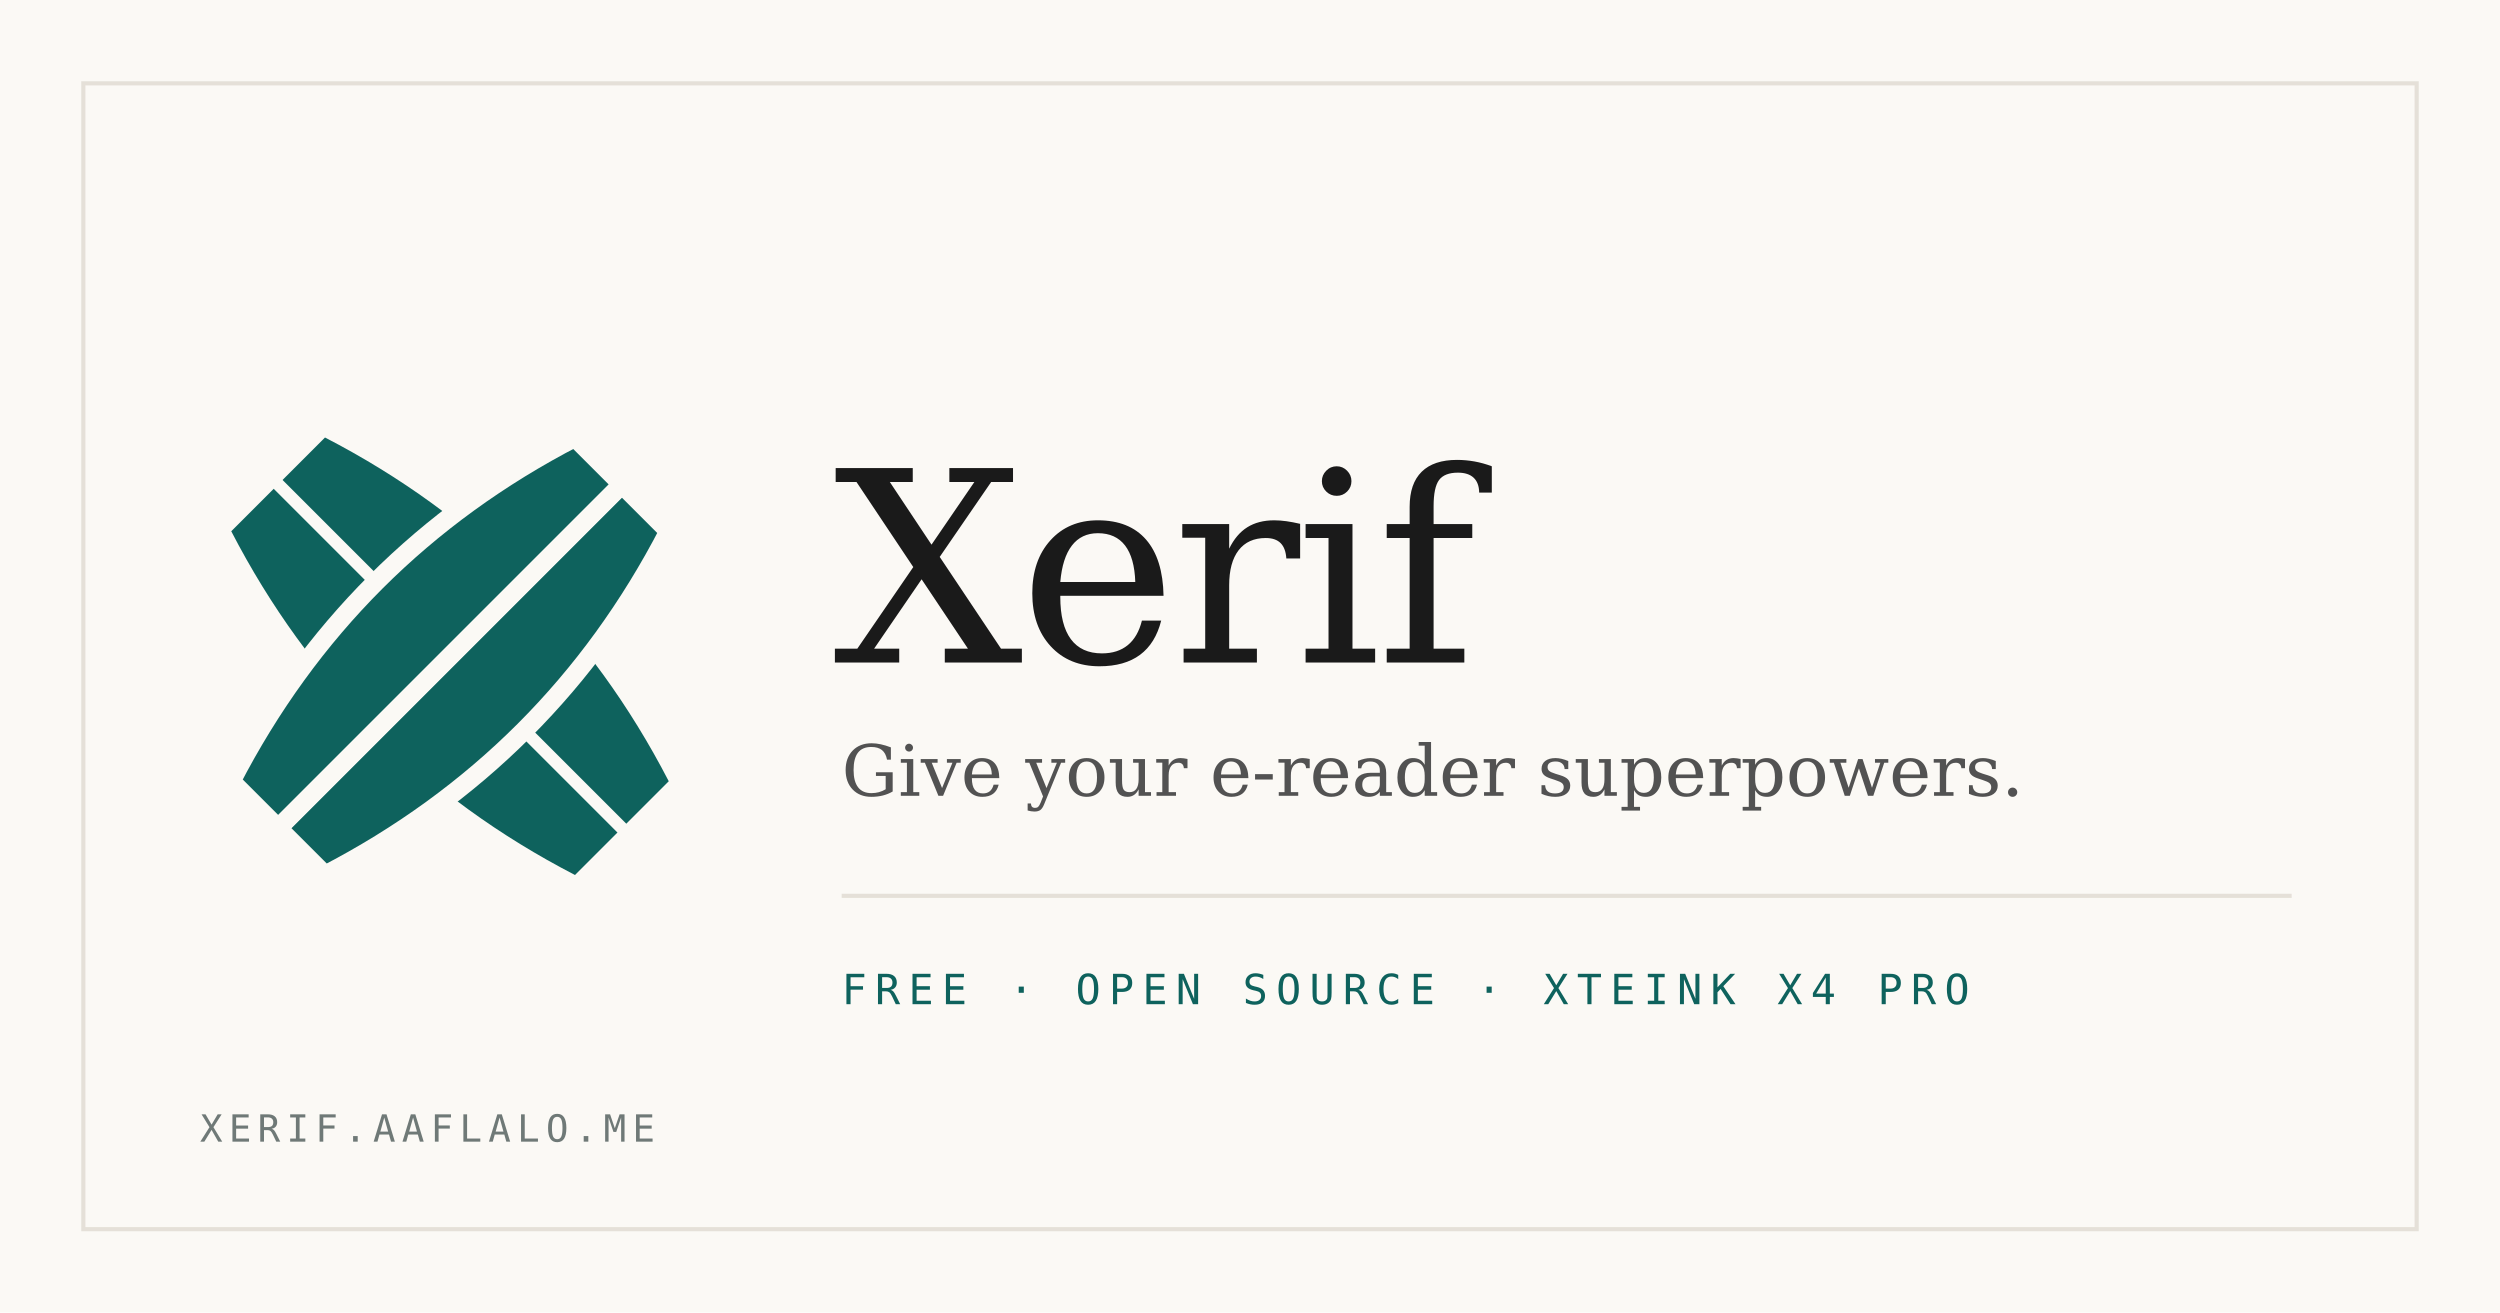
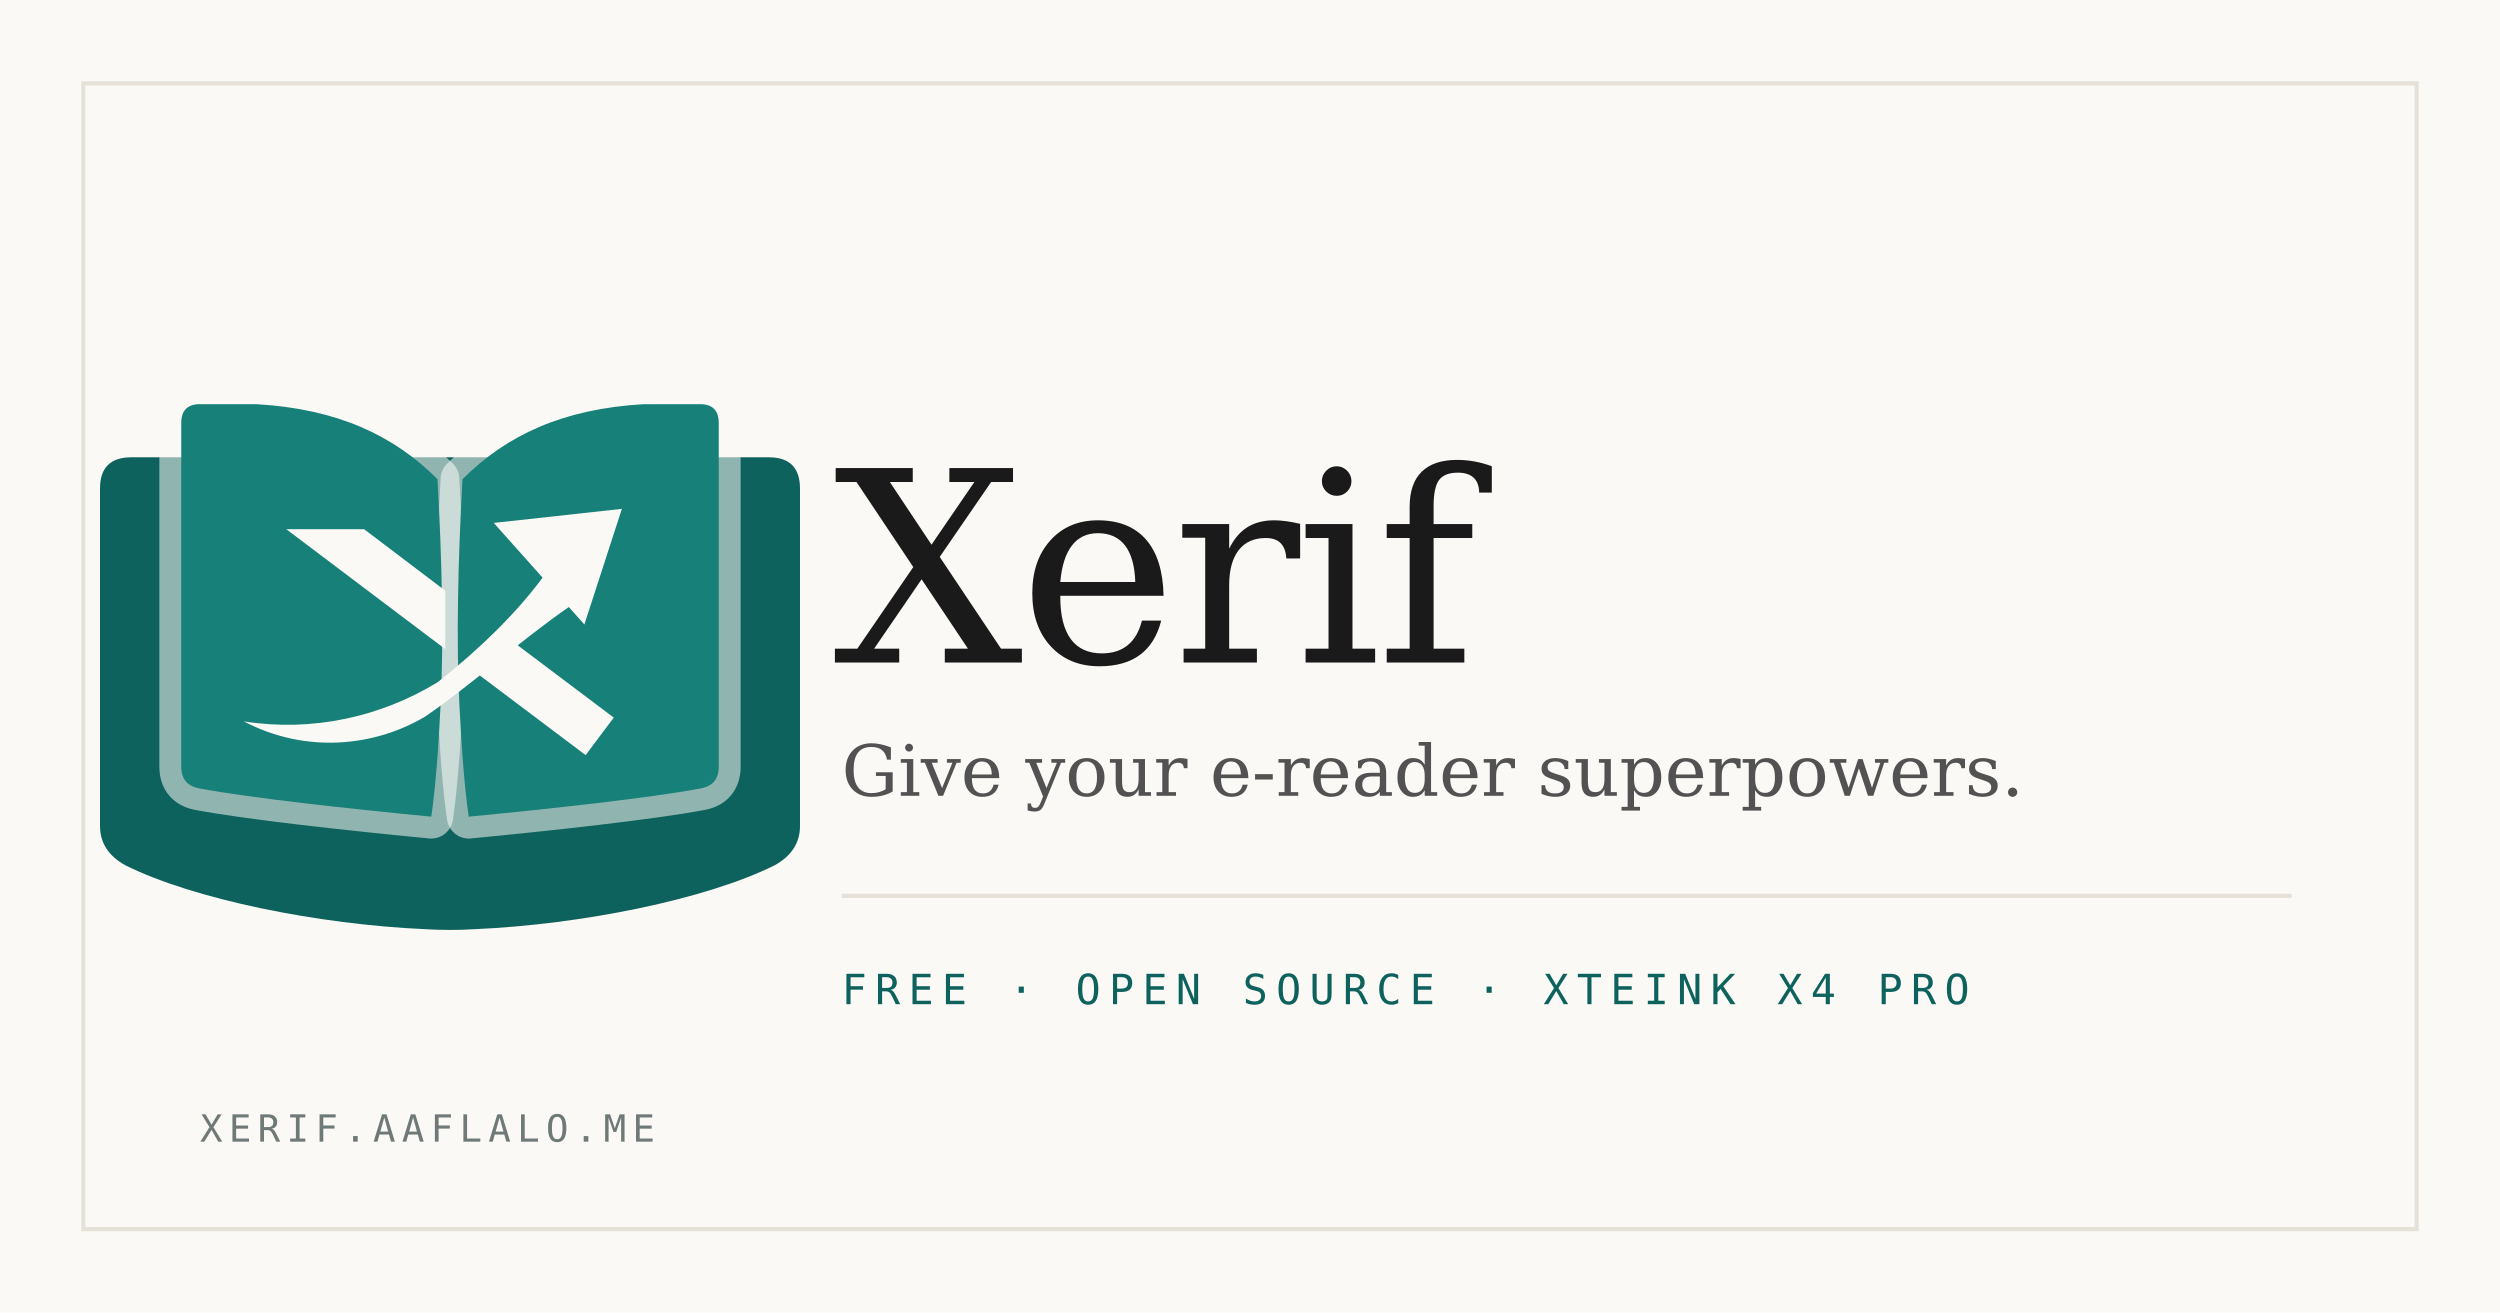
<svg xmlns="http://www.w3.org/2000/svg" viewBox="0 0 1200 630" width="1200" height="630" role="img" aria-label="Xerif — Give your e-reader superpowers.">
  <rect width="1200" height="630" fill="#fbf9f5" />
  <rect x="40" y="40" width="1120" height="550" fill="none" stroke="#e5e0d8" stroke-width="2" />
-   <g transform="translate(96 195) scale(3.75)" stroke-linejoin="round" stroke-linecap="round">
-     <g fill="#0e625d">
-       <path d="M10 10 L54 54 L48 60 Q19 45 4 16 Z" />
-       <path d="M10 10 L54 54 L60 48 Q45 19 16 4 Z" />
-     </g>
-     <path d="M10 10 L54 54" stroke="#fbf9f5" stroke-width="1.6" />
-     <g fill="#0e625d" stroke="#fbf9f5" stroke-width="2.4">
-       <path d="M54 10 L10 54 L16 60 Q45 45 60 16 Z" />
-       <path d="M54 10 L10 54 L4 48 Q19 19 48 4 Z" />
-     </g>
-     <path d="M54 10 L10 54" stroke="#fbf9f5" stroke-width="1.6" />
+   <g transform="translate(42 188) scale(1.5)">
+     <path d="M14 21 H218 Q228 21 228 31 V139 Q228 147 220 151.5 C198 162.5 158 170.5 124 172 Q116 172.5 108 172 C74 170.5 34 162.5 12 151.5 Q4 147 4 139 V31 Q4 21 14 21 Z" fill="#0e625d" />
+     <path d="M36 4 H54 C80 5.5 98 14 112 28 C113.5 55 114 80 113 100 C112.3 115 111.2 128 110 136 C84 133.5 52 130 36 127 Q30 126 30 120 V10 Q30 4 36 4 Z" fill="#fbf9f5" stroke="#fbf9f5" stroke-width="14" stroke-linejoin="round" opacity="0.55" />
+     <path d="M196 4 H178 C152 5.5 134 14 120 28 C118.5 55 118 80 119 100 C119.7 115 120.8 128 122 136 C148 133.5 180 130 196 127 Q202 126 202 120 V10 Q202 4 196 4 Z" fill="#fbf9f5" stroke="#fbf9f5" stroke-width="14" stroke-linejoin="round" opacity="0.55" />
+     <path d="M36 4 H54 C80 5.5 98 14 112 28 C113.5 55 114 80 113 100 C112.3 115 111.2 128 110 136 C84 133.5 52 130 36 127 Q30 126 30 120 V10 Q30 4 36 4 Z" fill="#168079" />
+     <path d="M196 4 H178 C152 5.5 134 14 120 28 C118.5 55 118 80 119 100 C119.7 115 120.8 128 122 136 C148 133.5 180 130 196 127 Q202 126 202 120 V10 Q202 4 196 4 Z" fill="#168079" />
+     <path d="M63.6 44 H88.5 L114.5 63.7 V82.4 Z" fill="#fbf9f5" />
+     <path d="M131.6 76.6 L168.4 104.3 L159.4 116.3 L122.6 88.6 Z" fill="#fbf9f5" />
+     <path d="M50 105.5 C72 109 94 104 112 93 C126 82 138 70 146 59 L154.6 68.5 C138 80 122 94.5 108 104 C92 113.5 70 116 50 105.5 Z" fill="#fbf9f5" />
+     <path d="M130 42 L171 37.5 L159 74.5 Z" fill="#fbf9f5" />
  </g>
  <text x="400" y="318" font-family="DejaVu Serif, Georgia, serif" font-size="128" font-weight="400" fill="#1a1a1a" letter-spacing="-2">Xerif</text>
  <text x="404" y="382" font-family="DejaVu Serif, Georgia, serif" font-size="34" fill="#525252">Give your e-reader superpowers.</text>
  <line x1="404" y1="430" x2="1100" y2="430" stroke="#e5e0d8" stroke-width="2" />
  <text x="404" y="482" font-family="DejaVu Sans Mono, monospace" font-size="20" fill="#0e625d" letter-spacing="4">FREE · OPEN SOURCE · XTEINK X4 PRO</text>
  <text x="96" y="548" font-family="DejaVu Sans Mono, monospace" font-size="18" fill="#6f7977" letter-spacing="3">XERIF.AAFLALO.ME</text>
</svg>
